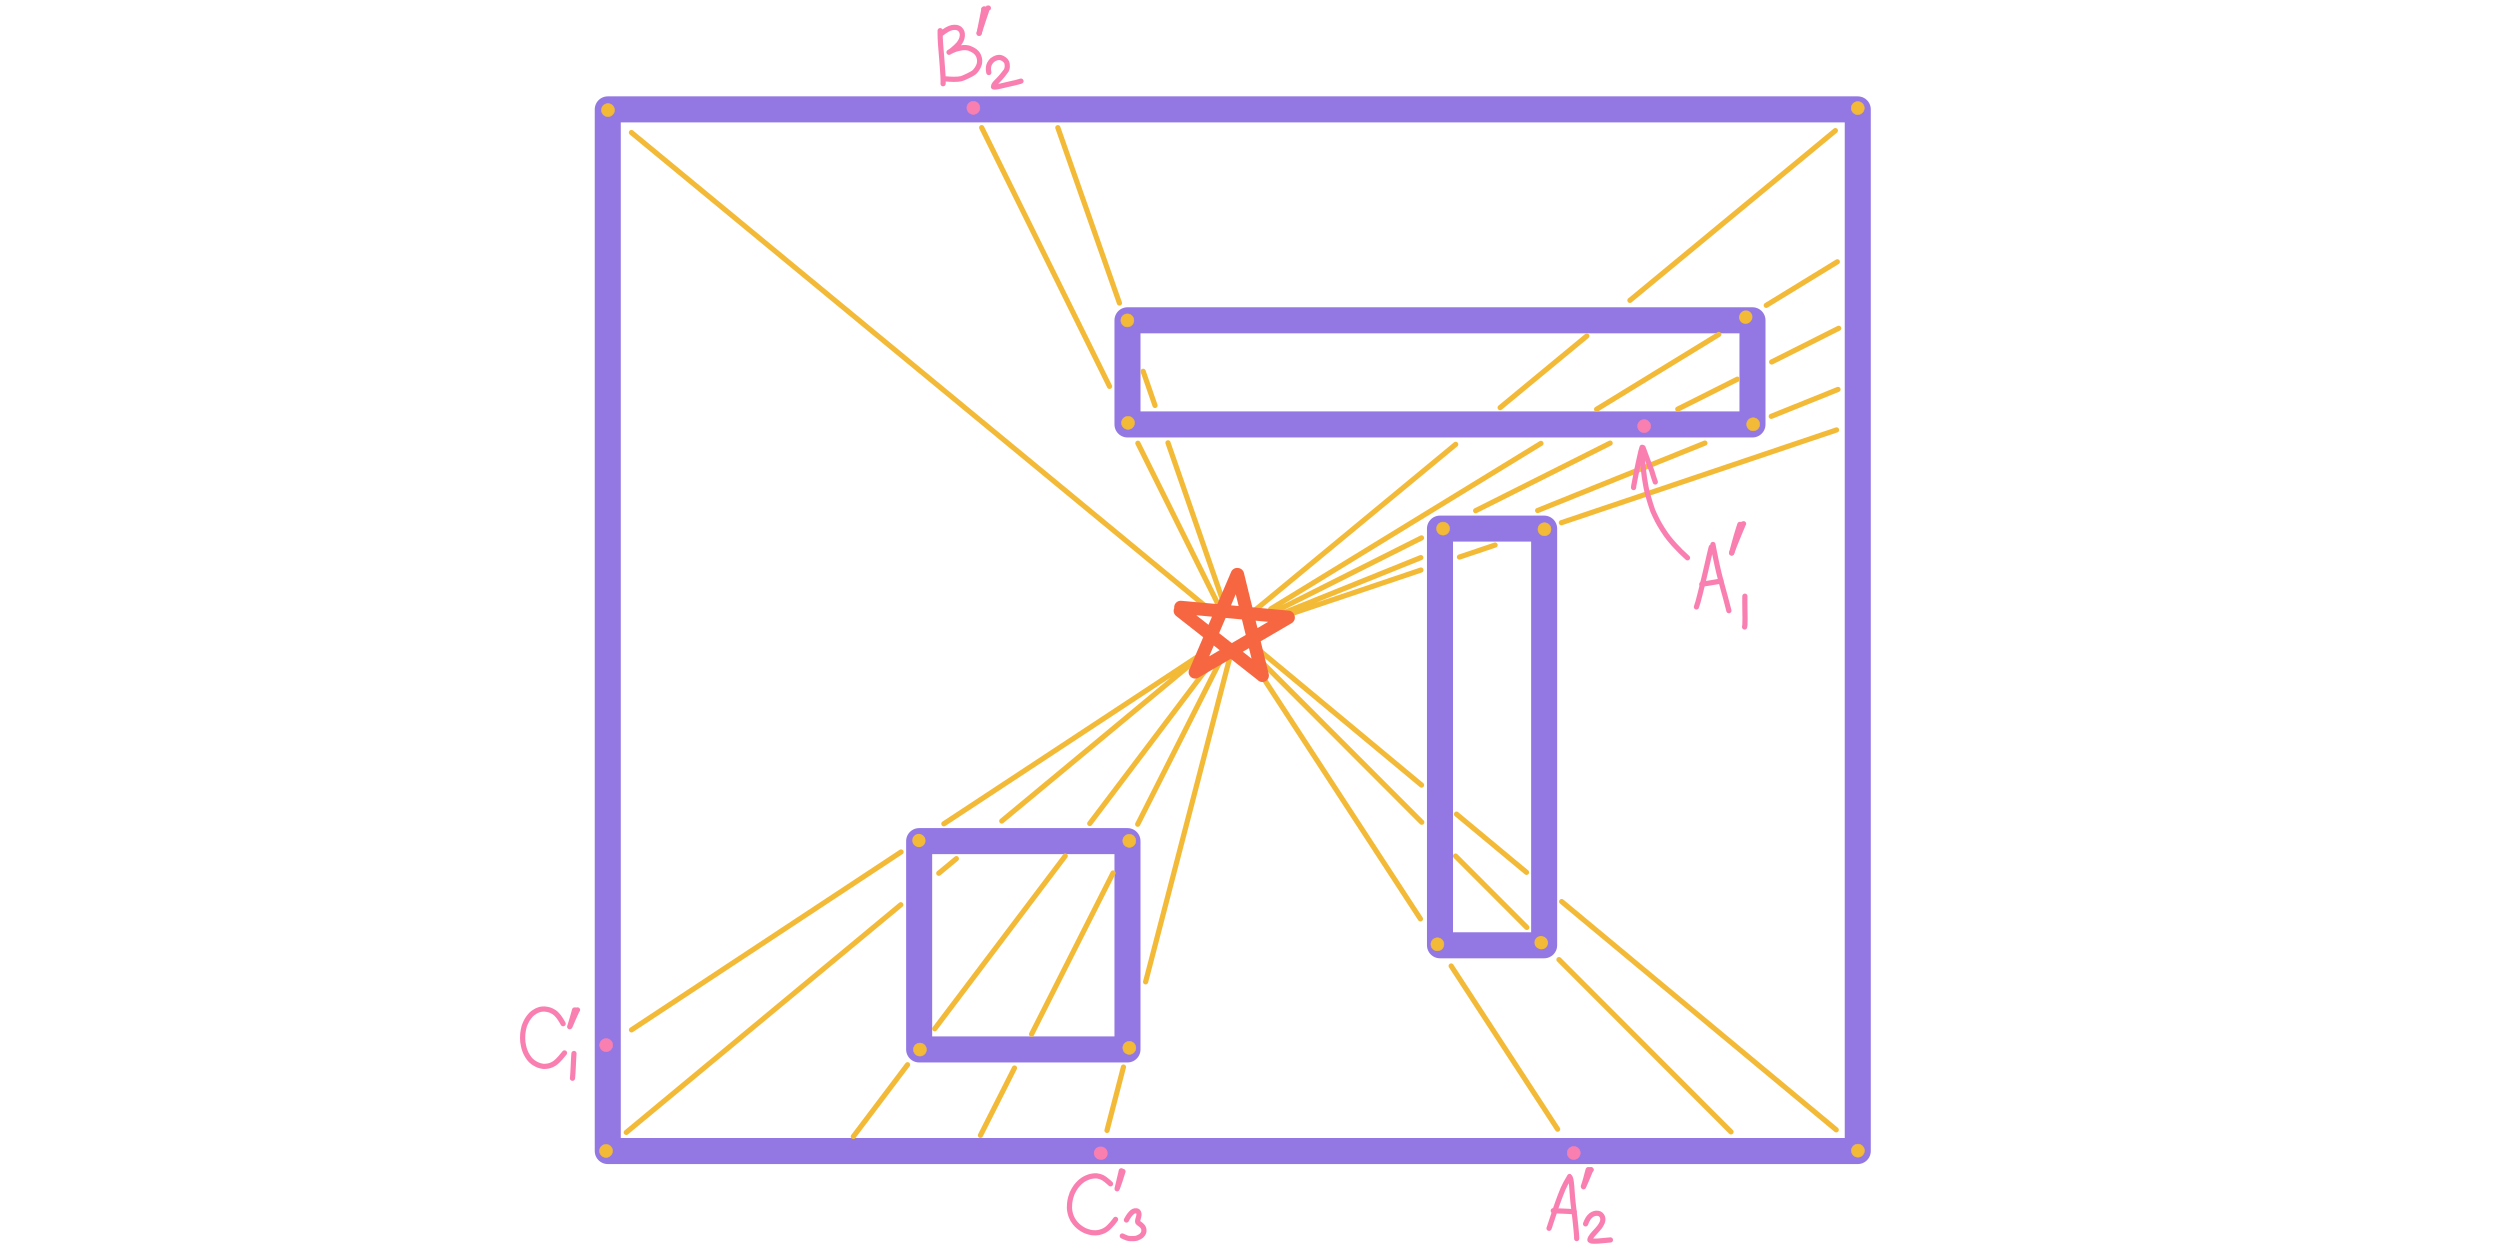
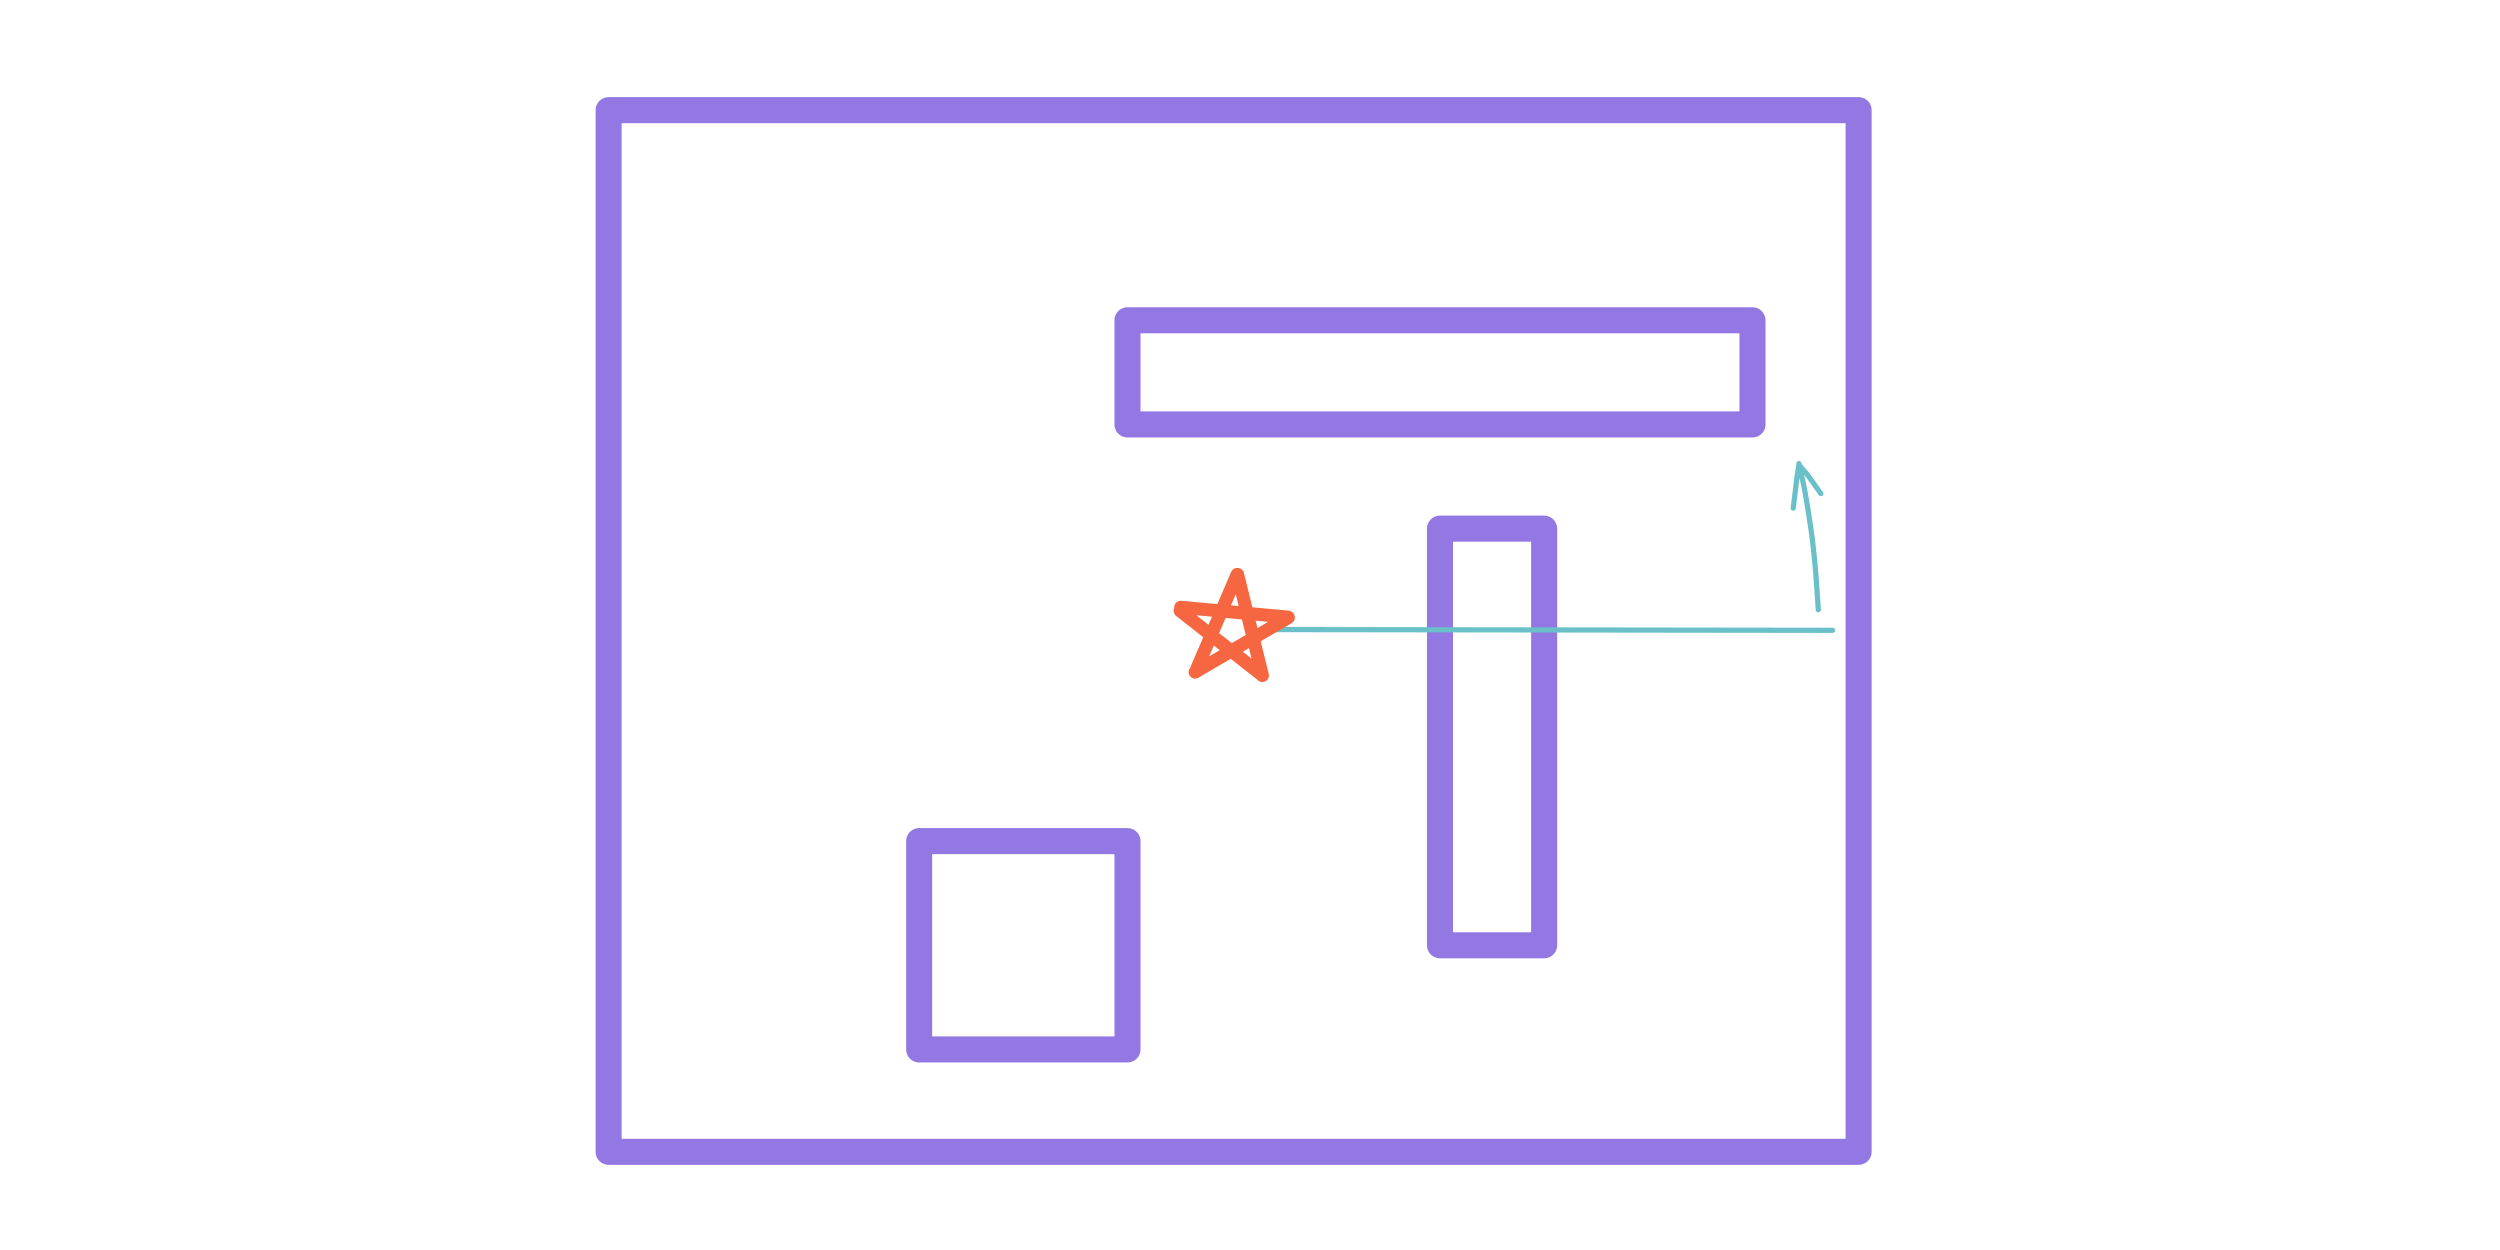
<svg xmlns="http://www.w3.org/2000/svg" xml:space="preserve" viewBox="0 0 960 480">
-   <path fill="none" stroke="#9378e3" stroke-linecap="round" stroke-linejoin="round" stroke-width="10" d="M352.952 322.988h80v80h-80zm200-120v160h40v-160zm-120-40h240v-40h-240z" style="display:inline" />
-   <path fill="none" stroke="#9378e3" stroke-linecap="round" stroke-linejoin="round" stroke-width="10" d="M233.382 42v400h480V42z" style="display:inline" />
-   <path fill="none" stroke="#f3ba38" stroke-linecap="round" stroke-linejoin="round" stroke-width="2" d="m462.806 250.24-100.364 66.096M346 327.162l-103.506 68.304M465.84 253.508l-47.374 62.72m-9.422 12.474-50.104 66.334m-10.446 13.83-20.806 27.546m140.544-181.954-31.36 62.046m-9.46 18.72-31.286 61.902m-6.57 12.998-13.058 25.838m96.164-185.052-32.75 126.118m-8.504 32.724-6.32 24.328m56.58-179.002 63.776 97.768m11.804 18.096 40.874 62.658M483.946 253.654l62.006 62.082m12.972 12.988 27.368 27.4m12.35 12.366 66.068 66.15M490.48 237.49l55.144-18.588m14.81-4.992 13.676-4.612m25.46-8.582 105.664-35.62m-215.158 71.406 55.518-22.382m44.862-18.084 64.218-25.888m25.492-10.276 25.622-10.328m-216.636 85.494 56.7-28.486m20.788-10.444 51.648-25.948m25.982-13.056 22.886-11.498m13.16-6.61 25.744-12.934M487.962 233.828l103.754-63.566m21.384-13.1 46.902-28.736m18.244-11.176 27.282-16.716M470.014 231.976l-21.51-61.936m-4.982-14.346-4.552-13.112m-9.104-26.214L406.21 49.022m61.632 183.228-30.898-62.048m-10.876-21.838-49.102-99.352m86.158 201.198-78.448 65.058m-17.432 14.458-6.752 5.6m-14.586 12.096L240.49 434.844m224.824-200.058L242.47 50.896m239.592 183.29 76.918-63.556m17.072-14.108 33.28-27.498m16.562-13.686 78.878-65.176M482.27 248.596l63.6 52.872m13.426 11.162 26.88 22.347m13.497 11.22 105.433 87.653" style="display:inline" />
-   <path fill="none" stroke="#fa7fb1" stroke-linecap="round" stroke-linejoin="round" stroke-width="2" d="M647.998 214.202q-1.584-1.442-2.598-2.44t-2.296-2.396q-1.284-1.398-2.38-2.782t-2.354-3.386q-1.258-2.004-1.94-3.33t-1.138-2.342q-.458-1.014-.636-1.434t-.87-2.592q-.692-2.17-.982-3.324-.288-1.152-.428-1.77-.14-.62-.226-.974-.084-.356-.346-1.908t-.36-2.216q-.1-.662-.428-3.486-.328-2.822-.546-4.948m-3.176 12.356.054-.612q.022-.19.86-4.462.838-4.27 1.866-8.724l.252-.872.236-.8m.356.122q.118.276.518 1.376t.918 2.494q.52 1.392.836 2.216.318.824 1.216 3.236l.03.182.278.9q.028.102.218.722.188.618.702 2.074" style="display:inline" />
-   <path fill="none" stroke="#f66640" stroke-linecap="round" stroke-linejoin="round" stroke-width="5" d="m459.246 257.558 15.814-36.982m.176.022 9.528 38.804m-31.59-24.844 31.556 24.778m-31.342-26.144 41.28 3.782m-35.744 21.112 35.806-20.944" style="display:inline" />
-   <path fill="none" stroke="#fa7fb1" stroke-linecap="round" stroke-linejoin="round" stroke-width="2" d="M216.239 393.107q-.133-.253-.445-.795-.312-.54-.67-1.077-.358-.535-.614-.868-.256-.334-.598-.701t-.55-.55q-.207-.185-.57-.445-.365-.26-1.052-.574-.687-.315-1.451-.47-.765-.156-1.178-.17-.414-.013-.892.035-.477.05-.7.099-.225.05-.72.217-.494.167-1.15.537-.658.369-1.039.671-.381.305-.741.669t-.827 1.003q-.467.638-.69 1.029-.225.39-.505 1.012-.281.622-.392.93-.11.307-.206.615-.094.308-.263 1.13-.17.822-.239 1.564-.07.742-.06 1.65t.074 1.488q.063.58.286 1.581.224 1.004.498 1.733.275.73.467 1.118.195.388.582 1.007t.678.985.566.647q.275.28.78.672.509.392 1.295.797.786.403 1.47.595.683.19 1.145.237.462.048 1.217-.025t1.263-.221.94-.35q.43-.202.881-.488.448-.285 1.244-1.008.797-.723 2.612-2.942l.084-.123m3.638.217q-.024.17-.065.817-.043.648-.08 1.35-.036.703-.062 1.25-.025.547-.037.868-.014.32-.079 1.571-.064 1.251-.112 1.95l-.097 1.33-.045.373m.805-26.205q-.03.147-.237.88-.206.735-.377 1.337-.17.6-.288 1.01-.12.412-.315 1.067-.194.656-.31 1.036l-.15.487-.11.342-.085.261m2.887-6.375q-.077.141-.163.33-.083.19-.158.355l-.418.911q-.34.745-.629 1.391-.288.646-.508 1.163-.22.518-.475 1.14l-.041.078-.063.16q-.132.292-.166.372-.032.079-.102.24m1.863-6.161h.123l.334-.03q.019.008.389-.025l.136.003" style="display:inline" />
-   <path fill="none" stroke="#fa7fb1" stroke-linecap="round" stroke-linejoin="round" stroke-width="5" d="m422.84 442.862-.114-.07-.166.001" style="display:inline" />
-   <circle cx="604.318" cy="442.742" r="2.5" fill="#fa7fb1" stroke="#fa7fb1" stroke-width=".2" style="display:inline" />
-   <path fill="none" stroke="#fa7fb1" stroke-linecap="round" stroke-linejoin="round" stroke-width="2" d="M594.828 471.674q.028-.069.181-.474l.118-.365q.1-.313.378-1.155.281-.841.382-1.148l.371-1.123.64-1.917q.369-1.101.734-2.153.364-1.05.73-2.066.367-1.014.774-2.08.405-1.063 1.065-2.661.66-1.597 2.544-4.769.018.008.24.473.219.464.36 1.535.143 1.071.193 1.743.052.672.14 1.947.087 1.274.18 2.343.09 1.07.187 1.964.095.893.273 2.365l.273 2.26q.095.79.192 1.64.098.85.23 2.123.13 1.272.2 2.018l.096 1.068q.028.322.043.47t.034.393q.018.242.045.749l.02.761" style="display:inline" />
-   <path fill="none" stroke="#fa7fb1" stroke-linecap="round" stroke-linejoin="round" stroke-width="2" d="m596.452 464.91 1.427.062q1.279.053 2.49.107 1.21.052 1.908.088.7.036 1.475.082.213.012.695.031m4.419 4.697q.11-.301.196-.518t.315-.702.46-.843q.228-.36.544-.703.315-.346.603-.563.289-.218.595-.373.307-.156.607-.25t.695-.13.713.01q.318.048.566.15.248.1.477.283.23.183.417.454.188.271.272.493.083.222.13.53.047.31.043.511-.006.201-.057.471-.05.271-.189.64-.138.366-.484.94-.346.576-.587.881-.24.305-.803.935t-1.065 1.174q-.5.542-.875.997-.373.454-.587.828-.214.375-.257.526-.044.15-.052.225-.007.073-.007.104l.005.085q.003.055.027.146.049.058.39.188.338.13 1.12.146.779.016 1.412-.032.632-.049 1.002-.085l3.636-.336.272-.018m-8.544-26.983q-.082.241-.404 1.499-.323 1.257-.538 2.045-.216.79-.538 1.819l-.046.123-.11.315-.196.564m2.818-6.347q-.052.11-.095.214l-.127.318-.19.48-.188.473-.247.61-.312.759q-.147.356-.32.758-.171.404-.36.834l-.322.73q-.131.3-.174.404-.043.103-.173.383-.129.278-.26.58" style="display:inline" />
-   <path fill="none" stroke="#fa7fb1" stroke-linecap="round" stroke-linejoin="round" stroke-width="2" d="m610.165 449.23.093-.008.65-.014.106-.003m-184.567 5.388q-.121-.118-.722-.66-.603-.54-1.096-.918-.494-.377-.809-.57-.313-.191-.634-.349-.322-.156-.895-.33t-1.17-.236q-.6-.064-1.649.093-1.051.158-2.012.58t-1.462.755q-.498.333-.794.573-.295.24-.567.485-.27.248-.697.71-.428.463-.76.913-.333.448-.788 1.238-.458.79-.698 1.345-.24.558-.554 1.692-.312 1.134-.407 2.229-.095 1.094-.066 1.68.03.586.083.957.054.372.152.81.097.437.179.707.08.27.135.434.055.165.284.695.23.528.376.795.145.268.54.843.396.577.963 1.18.566.607 1.41 1.22.842.611 1.615.978.774.367 1.607.605.832.239 1.475.311.642.073 1.238.056.596-.018 1.18-.127.583-.11 1.223-.35t1.012-.438q.369-.199.801-.507.435-.308 1.116-.987.68-.677 1.116-1.209.437-.53.79-.992l.41-.57m4.174.247q.287-.538.552-.978t.565-.852q.3-.414.614-.741.314-.326.548-.504.233-.177.424-.276.19-.097.568-.162.377-.064.597-.024.222.04.366.124.143.085.258.21.112.124.19.308.078.183.121.435.044.25.018.559-.028.31-.129.69-.102.383-.193.697-.09.315-.134.52-.043.205-.054.377t-.012.3q0 .126.177.308.175.181.365.323t.33.238.318.242q.182.147.397.35.213.204.33.358t.208.314q.09.16.177.403.086.243.12.561.03.319-.016.61-.045.29-.129.504-.083.214-.258.486-.174.274-.446.539t-.814.575-.98.448q-.44.139-1.141.201-.703.062-1.3.01-.596-.052-.886-.105-.287-.054-.647-.17-.359-.118-1.062-.457l-.625-.286m-.381-25.036q-.052.184-.087.332-.034.151-.036.165 0 .016-.346 1.513-.345 1.498-.59 2.525-.243 1.029-.352 1.479-.11.448-.21.847m2.267-6.6q-.028.078-.196.593-.168.512-.382 1.193l-.32 1.014q-.106.336-.18.563-.075.227-.198.582-.122.355-.241.691l-.196.542-.093.267-.125.34-.145.385-.187.483m228.177-246.416q-.056.182-.134.454-.076.272-.312 1.256-.234.984-.48 2.06-.248 1.074-.536 2.352-.288 1.276-.88 3.79-.59 2.516-.922 3.88-.334 1.364-.89 3.614t-.904 3.506q-.35 1.258-.654 2.08m6.34-24.002q.044.372.26 1.426.214 1.054.444 2.202.232 1.148.41 2.014.176.864.502 2.356.324 1.494.662 2.89.338 1.398.888 3.472.55 2.076.774 2.876t.356 1.278q.134.478.428 1.562.296 1.084.528 1.982.234.896.324 1.25.088.354.16.62.072.264.088.316.018.052.084.33t.208.86" style="display:inline" />
-   <path fill="none" stroke="#fa7fb1" stroke-linecap="round" stroke-linejoin="round" stroke-width="2" d="m653.502 224.312.164-.034q.124-.02 1.936-.262 1.812-.244 4.416-.734.126-.036.784-.194m9.236 5.852-.009.138q-.014.45-.012 2.374 0 1.922.034 3.288t.042 2.73q.007 1.364-.046 2.406l-.122.89m-1.811-39.388-.044.114q-.168.51-.498 1.536t-.846 2.78q-.518 1.754-.836 2.972-.32 1.216-.526 2.038t-.398 1.506" style="display:inline" />
-   <path fill="none" stroke="#fa7fb1" stroke-linecap="round" stroke-linejoin="round" stroke-width="2" d="M669.432 201.248q-.064.148-.738 1.754-.674 1.604-1.014 2.432-.34.826-.984 2.414-.646 1.586-.776 1.926-.132.338-.23.614-.098.278-.256.698-.158.422-.282.746l-.202.516m3.322-10.802q.108-.048.146-.068t.23-.076.254-.064q.06-.007.63-.224" style="display:inline" />
-   <circle cx="232.774" cy="401.32" r="2.5" fill="#fa7fb1" stroke="#fa7fb1" stroke-width=".2" style="display:inline" />
-   <circle cx="373.778" cy="41.41" r="2.5" fill="#fa7fb1" stroke="#fa7fb1" stroke-width=".2" style="display:inline" />
-   <circle cx="233.462" cy="42.276" r="2.5" fill="#f3ba38" stroke="#f3ba38" stroke-width=".2" style="display:inline" />
-   <circle cx="232.716" cy="441.952" r="2.5" fill="#f3ba38" stroke="#f3ba38" stroke-width=".2" style="display:inline" />
-   <circle cx="713.44" cy="441.852" r="2.5" fill="#f3ba38" stroke="#f3ba38" stroke-width=".2" style="display:inline" />
-   <circle cx="713.386" cy="41.504" r="2.5" fill="#f3ba38" stroke="#f3ba38" stroke-width=".2" style="display:inline" />
-   <path fill="none" stroke="#fa7fb1" stroke-linecap="round" stroke-linejoin="round" stroke-width="2" d="M361.014 11.77q-.004.104.004 1.068.007.964.026 1.66.02.696.092 1.774.07 1.078.144 2.006l.158 1.912.146 1.756q.064.774.28 3.664t.246 3.616q.03.728.036 1.07.004.344.014.764.008.42.008.512t-.03.584m-.942-18.988q.17-.154.234-.216.066-.064.276-.234.212-.172.816-.606.602-.432 1.108-.722.504-.288 1.024-.496.522-.21.93-.302.41-.094.946-.094.536.003.85.07.312.068.526.158.216.092.404.214.19.12.4.32.208.2.398.508t.266.516q.076.21.138.636.06.426.022.87t-.176.892-.262.718-.41.73-.542.78q-.256.318-1.07 1.096t-1.402 1.228q-.59.452-.976.708-.044.016-.106.044-.06.026-.096.046t-.072.05q.004.003.104-.068.102-.07.396-.234t.894-.426q.6-.264.918-.378.318-.116 1.19-.338.87-.224 1.368-.292t.842-.078q.346-.01.818.026.472.038.888.132.418.092 1.288.516.87.422 1.26.74t.632.594q.244.276.402.508.16.232.352.656.194.426.312.972t.096 1.134q-.022.59-.084.876-.062.288-.298.88-.234.592-.724 1.29t-.976 1.152-2.446 1.402q-1.96.946-2.544 1.068-.586.12-1.194.188t-1.696.058q-1.086-.008-1.762-.066l-1.034-.09q-.36-.032-.968-.074m17.248-2.376q-.004-.06-.02-.142t-.036-.228l-.05-.358q-.028-.21-.036-.36-.009-.152-.009-.398 0-.244.042-.594.042-.348.12-.634.076-.284.272-.684.194-.398.486-.768.292-.368.57-.606.28-.238.802-.518.522-.282.902-.382t.698-.12q.316-.018.536.01.22.029.464.099.244.072.604.258.358.186.664.446.304.258.442.424t.242.34q.102.172.156.292.052.118.088.216.036.096.114.592.076.496.046.86-.03.366-.078.574t-.13.442q-.082.232-.216.502t-1.254 1.63q-1.122 1.36-1.75 1.984-.628.626-.876.882-.248.258-.45.506-.2.248-.27.36-.07.11-.184.406-.112.298-.1.444l.072.036q.056.024.206.048.15.022.47-.002.322-.024.582-.066.26-.044.574-.108.312-.064 1.062-.236.748-.172 1.314-.306l1.038-.244q.472-.112 1.3-.298.828-.188 1.318-.296.49-.11 1.008-.248.518-.14 1.182-.33l.444-.13M377.812 3.608l-.022.152-.026.13q-.112.47-1.638 8.264-.068.314-.144.654" style="display:inline" />
-   <path fill="none" stroke="#fa7fb1" stroke-linecap="round" stroke-linejoin="round" stroke-width="2" d="M379.058 3.41q-.046.168-.162.522-.116.352-.302.896-.188.544-.398 1.166-.212.62-.442 1.308t-1.226 3.716q-.022.054-.108.318-.088.264-.194.624-.108.36-.252.788m1.832-9.282.22-.046q.004.004.618-.14.612-.144.896-.196" style="display:inline" />
-   <circle cx="433.662" cy="402.38" r="2.5" fill="#f3ba38" stroke="#f3ba38" stroke-width=".2" style="display:inline" />
-   <circle cx="353.256" cy="403.034" r="2.5" fill="#f3ba38" stroke="#f3ba38" stroke-width=".2" style="display:inline" />
-   <path fill="none" stroke="#f3ba38" stroke-linecap="round" stroke-linejoin="round" stroke-width="5" d="m352.896 322.786-.08-.068" style="display:inline" />
-   <circle cx="433.648" cy="322.878" r="2.5" fill="#f3ba38" stroke="#f3ba38" stroke-width=".2" style="display:inline" />
-   <circle cx="551.962" cy="362.614" r="2.5" fill="#f3ba38" stroke="#f3ba38" stroke-width=".2" style="display:inline" />
-   <path fill="none" stroke="#f3ba38" stroke-linecap="round" stroke-linejoin="round" stroke-width="5" d="m591.728 361.934.194.096" style="display:inline" />
-   <circle cx="554.14" cy="202.982" r="2.5" fill="#f3ba38" stroke="#f3ba38" stroke-width=".2" style="display:inline" />
-   <circle cx="593.074" cy="203.234" r="2.5" fill="#f3ba38" stroke="#f3ba38" stroke-width=".2" style="display:inline" />
-   <circle cx="673.222" cy="162.93" r="2.5" fill="#f3ba38" stroke="#f3ba38" stroke-width=".2" style="display:inline" />
-   <circle cx="631.346" cy="163.626" r="2.5" fill="#fa7fb1" stroke="#fa7fb1" stroke-width=".2" style="display:inline" />
-   <path fill="none" stroke="#f3ba38" stroke-linecap="round" stroke-linejoin="round" stroke-width="5" d="m670.296 121.856.126-.148" style="display:inline" />
-   <circle cx="433.16" cy="162.376" r="2.5" fill="#f3ba38" stroke="#f3ba38" stroke-width=".2" style="display:inline" />
-   <circle cx="432.91" cy="123.032" r="2.5" fill="#f3ba38" stroke="#f3ba38" stroke-width=".2" style="display:inline" />
+   <path fill="none" stroke="#9378e3" stroke-linecap="round" stroke-linejoin="round" stroke-width="10" d="M352.952 322.989h80v80h-80zm200-120v160h40v-160zm-120-40h240v-40h-240z" style="display:inline" />
+   <path fill="none" stroke="#9378e3" stroke-linecap="round" stroke-linejoin="round" stroke-width="10" d="M233.71 42.297v400h480v-400z" style="display:inline" />
+   <path fill="none" stroke="#6ac0c8" stroke-linecap="round" stroke-linejoin="round" stroke-width="2" d="m703.694 242.043-218.192-.292m212.726-7.63q-.15-2.142-.51-7.696-.358-5.554-.872-10.908-.514-5.356-.82-7.764-.304-2.41-.696-5.16-.394-2.75-1.024-6.708t-1.116-6.586q-.486-2.63-.686-3.55-.198-.922-.406-1.868-.206-.944-.292-1.368t-.808-3.84m8.228 10.87-.458-.592q-.081-.196-1.27-1.838-1.188-1.642-2.736-3.802-1.546-2.162-1.96-2.504l-.778-.856q-.085-.112-.472-.662m-2.956 15.844q1.08-8.834 1.462-12.07.384-3.238.444-3.326.057-.088.314-1.746" style="display:inline" />
+   <path fill="none" stroke="#f66640" stroke-linecap="round" stroke-linejoin="round" stroke-width="5" d="m459.246 257.559 15.814-36.984m.176.022 9.528 38.806m-31.59-24.846 31.556 24.78m-31.342-26.144 41.28 3.782m-35.744 21.11 35.806-20.942" style="display:inline" />
</svg>
